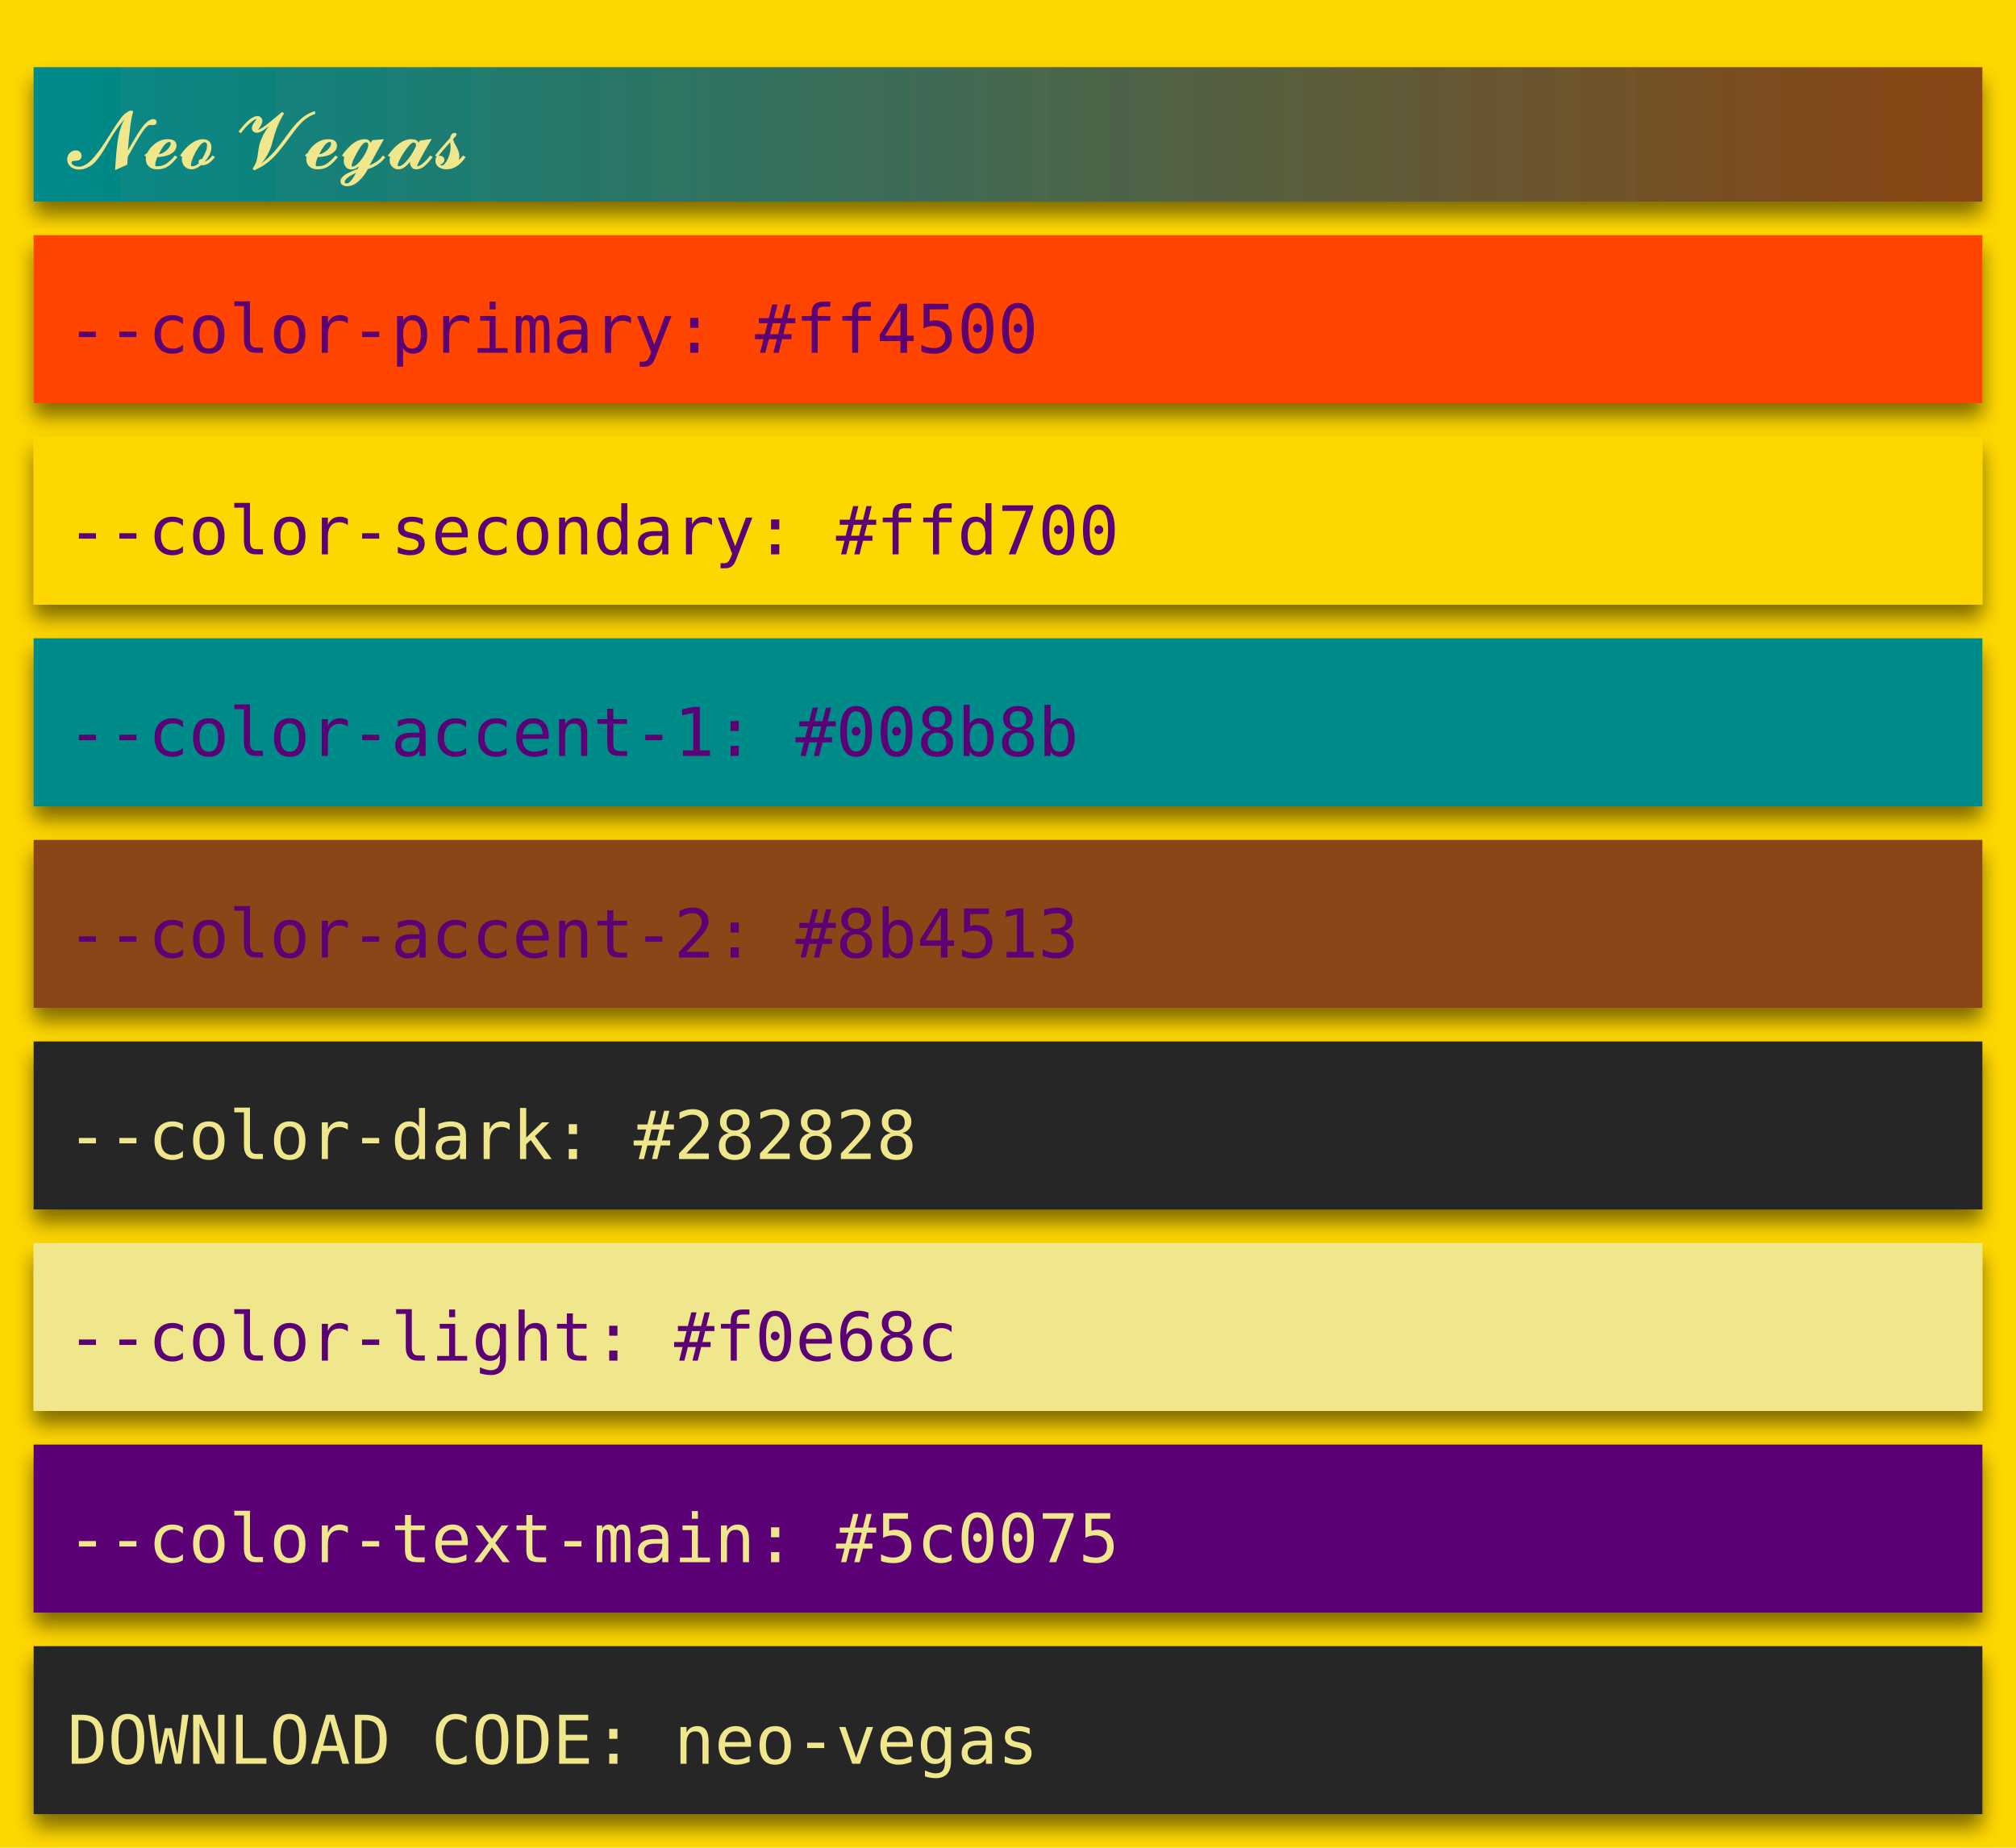
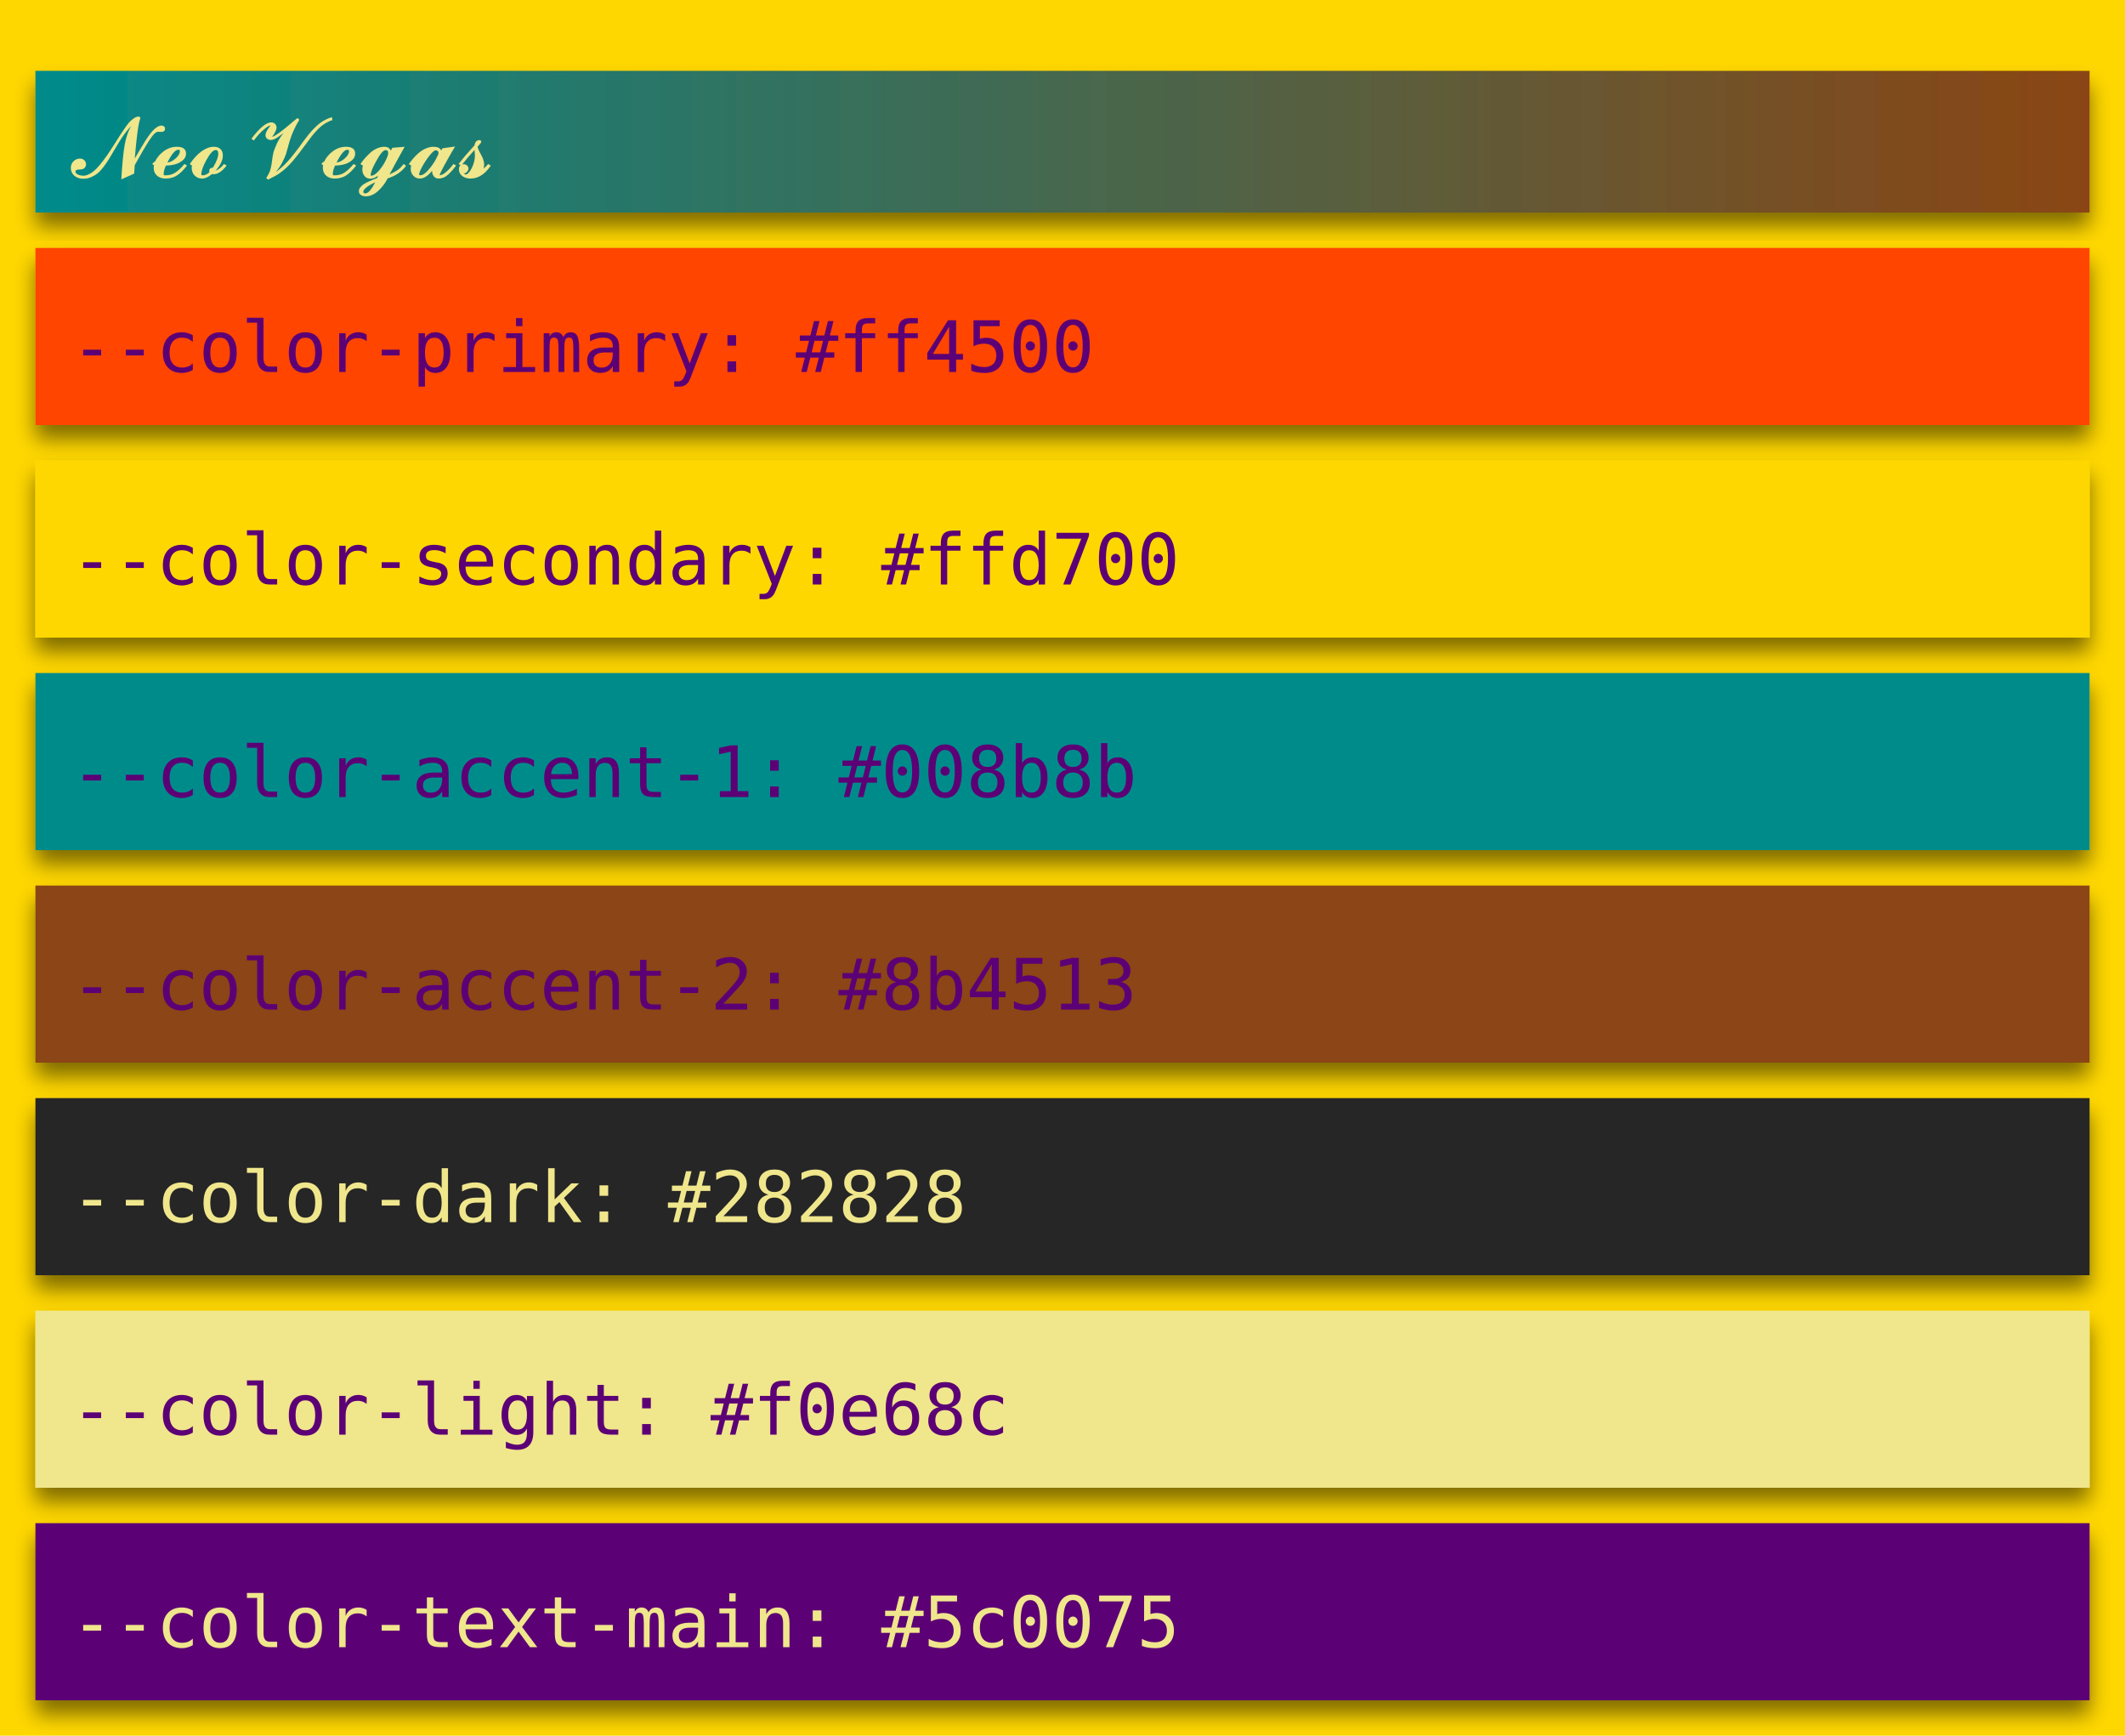
- <svg xmlns="http://www.w3.org/2000/svg" width="600" height="550">
-   <rect x="0" y="0" width="600" height="550" fill="#ffd700" />
+ <svg xmlns="http://www.w3.org/2000/svg" width="600" height="490">
+   <rect x="0" y="0" width="600" height="490" fill="#ffd700" />
  <defs>
    <linearGradient id="displayNameGradient" x1="0%" y1="0%" x2="100%" y2="0%">
      <stop offset="0%" style="stop-color:#008b8b;stop-opacity:1" />
      <stop offset="100%" style="stop-color:#8b4513;stop-opacity:1" />
    </linearGradient>
    <filter id="shadow" x="-20%" y="-20%" width="140%" height="140%">
      <feGaussianBlur in="SourceAlpha" stdDeviation="3" />
      <feOffset dx="0" dy="4" result="offsetblur" />
      <feComponentTransfer>
        <feFuncA type="linear" slope="0.5" />
      </feComponentTransfer>
      <feMerge>
        <feMergeNode />
        <feMergeNode in="SourceGraphic" />
      </feMerge>
    </filter>
  </defs>
  <rect x="10" y="20" width="580" height="40" fill="url(#displayNameGradient)" filter="url(#shadow)" />
  <text x="20" y="50" fill="#f0e68c" font-size="24" font-family="monospace">𝓝𝓮𝓸 𝓥𝓮𝓰𝓪𝓼</text>
  <rect x="10" y="70" width="580" height="50" fill="#ff4500" filter="url(#shadow)" />
  <text x="20" y="105" fill="#5c0075" font-size="20" font-family="monospace">--color-primary: #ff4500</text>
  <rect x="10" y="130" width="580" height="50" fill="#ffd700" filter="url(#shadow)" />
  <text x="20" y="165" fill="#5c0075" font-size="20" font-family="monospace">--color-secondary: #ffd700</text>
  <rect x="10" y="190" width="580" height="50" fill="#008b8b" filter="url(#shadow)" />
  <text x="20" y="225" fill="#5c0075" font-size="20" font-family="monospace">--color-accent-1: #008b8b</text>
  <rect x="10" y="250" width="580" height="50" fill="#8b4513" filter="url(#shadow)" />
  <text x="20" y="285" fill="#5c0075" font-size="20" font-family="monospace">--color-accent-2: #8b4513</text>
  <rect x="10" y="310" width="580" height="50" fill="#282828" filter="url(#shadow)" />
  <text x="20" y="345" fill="#f0e68c" font-size="20" font-family="monospace">--color-dark: #282828</text>
  <rect x="10" y="370" width="580" height="50" fill="#f0e68c" filter="url(#shadow)" />
  <text x="20" y="405" fill="#5c0075" font-size="20" font-family="monospace">--color-light: #f0e68c</text>
  <rect x="10" y="430" width="580" height="50" fill="#5c0075" filter="url(#shadow)" />
  <text x="20" y="465" fill="#f0e68c" font-size="20" font-family="monospace">--color-text-main: #5c0075</text>
-   <rect x="10" y="490" width="580" height="50" fill="#282828" filter="url(#shadow)" />
-   <text x="20" y="525" fill="#f0e68c" font-size="20" font-family="monospace">DOWNLOAD CODE: neo-vegas</text>
</svg>
